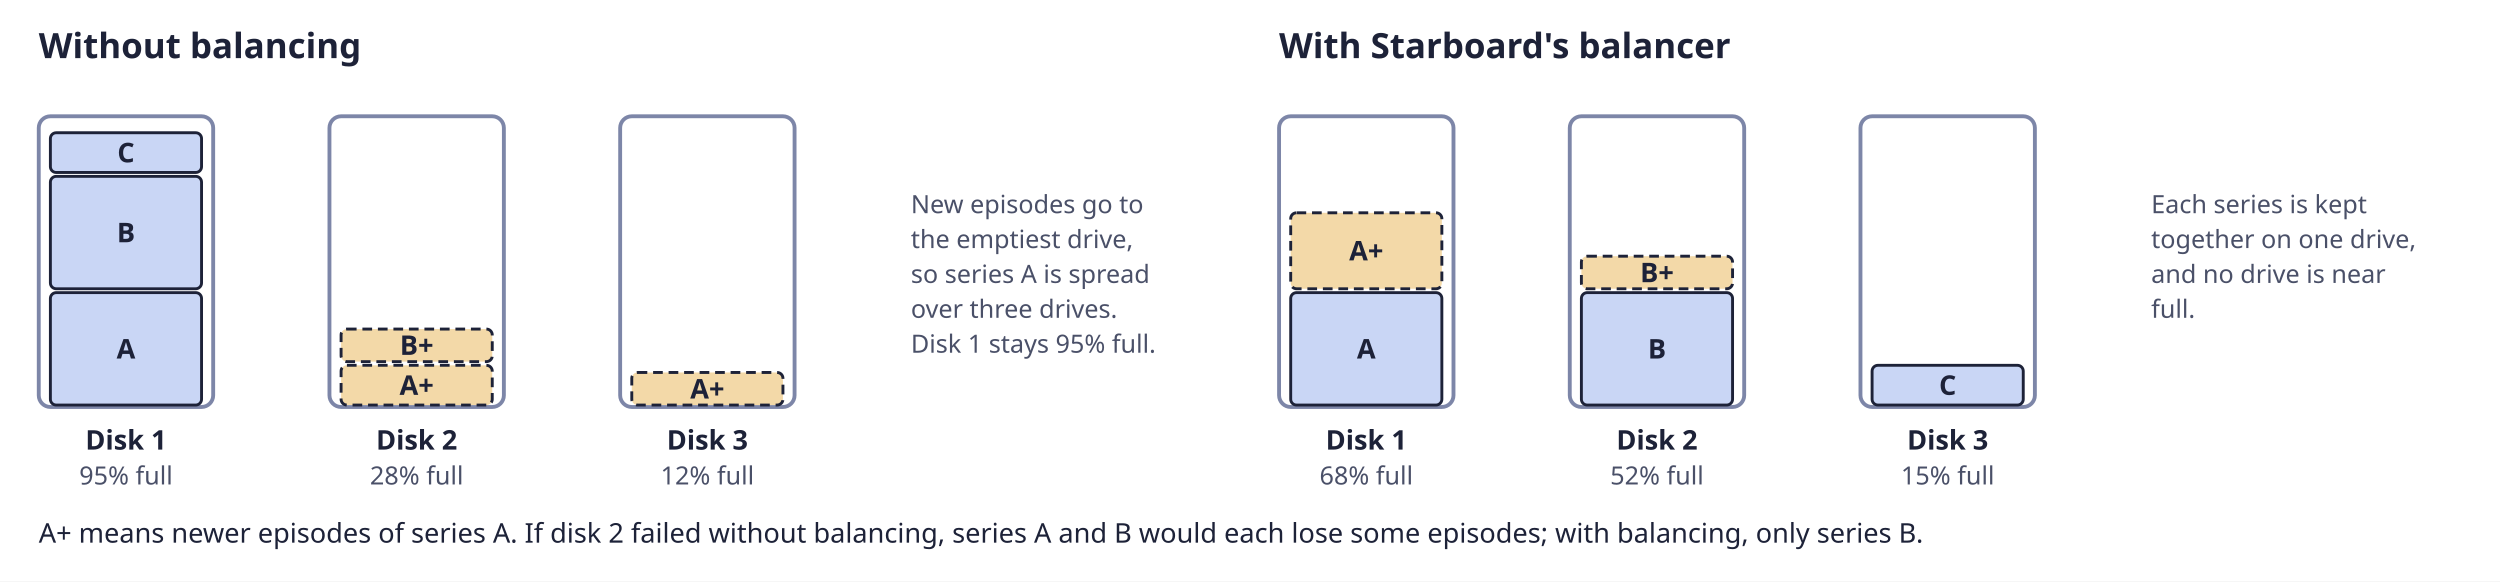
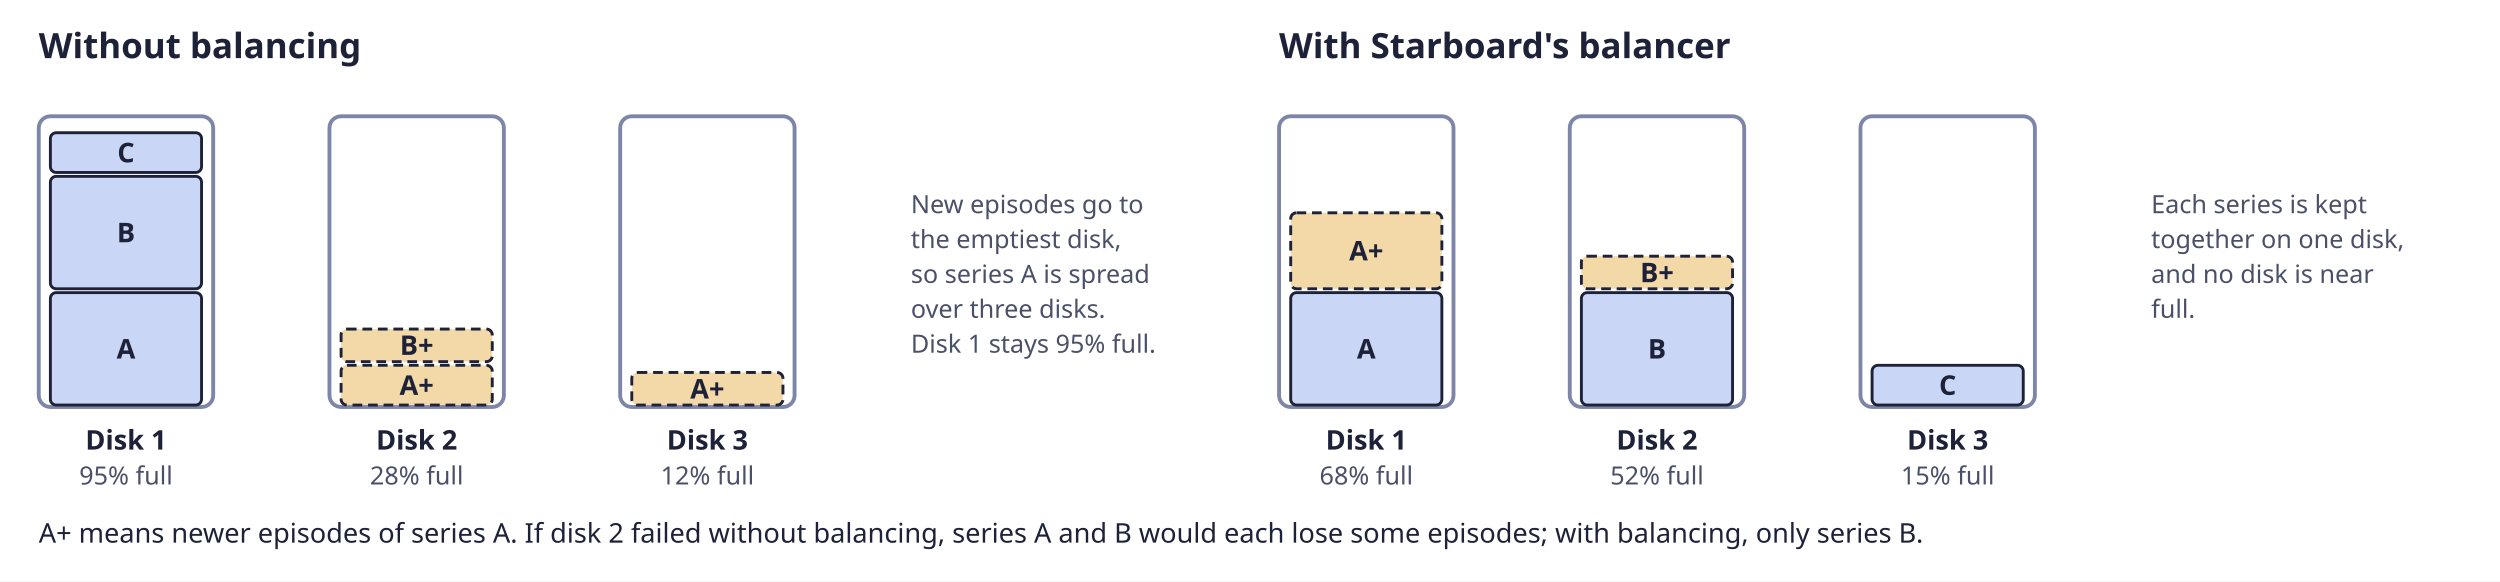
<svg xmlns="http://www.w3.org/2000/svg" viewBox="0 0 1290 300" width="1290" height="300" role="img" aria-labelledby="t d">
  <rect width="1290" height="300" fill="#ffffff" />
  <g font-family="Atkinson Hyperlegible Next, Atkinson Hyperlegible, Verdana, sans-serif" fill="#1d2238">
    <text x="20" y="30" font-size="18" font-weight="700" text-anchor="start" fill="#1d2238">Without balancing</text>
    <text x="660" y="30" font-size="18" font-weight="700" text-anchor="start" fill="#1d2238">With Starboard's balancer</text>
    <rect x="20" y="60" width="90" height="150" fill="none" stroke="#7d86a8" stroke-width="2" rx="6" />
    <rect x="26" y="151.0" width="78" height="58.0" fill="#c9d6f5" stroke="#1d2238" stroke-width="1.5" rx="3" />
    <text x="65.0" y="185.0" font-size="14" font-weight="700" text-anchor="middle" fill="#1d2238">A</text>
    <rect x="26" y="91.0" width="78" height="58.0" fill="#c9d6f5" stroke="#1d2238" stroke-width="1.5" rx="3" />
    <text x="65.0" y="125.0" font-size="14" font-weight="700" text-anchor="middle" fill="#1d2238">B</text>
    <rect x="26" y="68.5" width="78" height="20.5" fill="#c9d6f5" stroke="#1d2238" stroke-width="1.5" rx="3" />
    <text x="65.0" y="83.75" font-size="14" font-weight="700" text-anchor="middle" fill="#1d2238">C</text>
    <text x="65.0" y="232" font-size="14" font-weight="700" text-anchor="middle" fill="#1d2238">Disk 1</text>
    <text x="65.0" y="250" font-size="13" font-weight="400" text-anchor="middle" fill="#4a5068">95% full</text>
    <rect x="170" y="60" width="90" height="150" fill="none" stroke="#7d86a8" stroke-width="2" rx="6" />
    <rect x="176" y="188.5" width="78" height="20.5" fill="#f3d9a8" stroke="#1d2238" stroke-width="1.5" stroke-dasharray="5 3" rx="3" />
    <text x="215.0" y="203.75" font-size="14" font-weight="700" text-anchor="middle" fill="#1d2238">A+</text>
    <rect x="176" y="169.8" width="78" height="16.8" fill="#f3d9a8" stroke="#1d2238" stroke-width="1.5" stroke-dasharray="5 3" rx="3" />
    <text x="215.0" y="183.125" font-size="14" font-weight="700" text-anchor="middle" fill="#1d2238">B+</text>
    <text x="215.0" y="232" font-size="14" font-weight="700" text-anchor="middle" fill="#1d2238">Disk 2</text>
    <text x="215.0" y="250" font-size="13" font-weight="400" text-anchor="middle" fill="#4a5068">28% full</text>
    <rect x="320" y="60" width="90" height="150" fill="none" stroke="#7d86a8" stroke-width="2" rx="6" />
    <rect x="326" y="192.2" width="78" height="16.8" fill="#f3d9a8" stroke="#1d2238" stroke-width="1.5" stroke-dasharray="5 3" rx="3" />
    <text x="365.0" y="205.625" font-size="14" font-weight="700" text-anchor="middle" fill="#1d2238">A+</text>
    <text x="365.0" y="232" font-size="14" font-weight="700" text-anchor="middle" fill="#1d2238">Disk 3</text>
    <text x="365.0" y="250" font-size="13" font-weight="400" text-anchor="middle" fill="#4a5068">12% full</text>
    <rect x="660" y="60" width="90" height="150" fill="none" stroke="#7d86a8" stroke-width="2" rx="6" />
    <rect x="666" y="151.0" width="78" height="58.0" fill="#c9d6f5" stroke="#1d2238" stroke-width="1.5" rx="3" />
    <text x="705.0" y="185.0" font-size="14" font-weight="700" text-anchor="middle" fill="#1d2238">A</text>
    <rect x="666" y="109.8" width="78" height="39.2" fill="#f3d9a8" stroke="#1d2238" stroke-width="1.5" stroke-dasharray="5 3" rx="3" />
    <text x="705.0" y="134.375" font-size="14" font-weight="700" text-anchor="middle" fill="#1d2238">A+</text>
    <text x="705.0" y="232" font-size="14" font-weight="700" text-anchor="middle" fill="#1d2238">Disk 1</text>
    <text x="705.0" y="250" font-size="13" font-weight="400" text-anchor="middle" fill="#4a5068">68% full</text>
    <rect x="810" y="60" width="90" height="150" fill="none" stroke="#7d86a8" stroke-width="2" rx="6" />
    <rect x="816" y="151.0" width="78" height="58.0" fill="#c9d6f5" stroke="#1d2238" stroke-width="1.5" rx="3" />
    <text x="855.0" y="185.0" font-size="14" font-weight="700" text-anchor="middle" fill="#1d2238">B</text>
    <rect x="816" y="132.2" width="78" height="16.8" fill="#f3d9a8" stroke="#1d2238" stroke-width="1.5" stroke-dasharray="5 3" rx="3" />
    <text x="855.0" y="145.625" font-size="14" font-weight="700" text-anchor="middle" fill="#1d2238">B+</text>
    <text x="855.0" y="232" font-size="14" font-weight="700" text-anchor="middle" fill="#1d2238">Disk 2</text>
    <text x="855.0" y="250" font-size="13" font-weight="400" text-anchor="middle" fill="#4a5068">52% full</text>
    <rect x="960" y="60" width="90" height="150" fill="none" stroke="#7d86a8" stroke-width="2" rx="6" />
    <rect x="966" y="188.5" width="78" height="20.5" fill="#c9d6f5" stroke="#1d2238" stroke-width="1.5" rx="3" />
    <text x="1005.0" y="203.75" font-size="14" font-weight="700" text-anchor="middle" fill="#1d2238">C</text>
    <text x="1005.0" y="232" font-size="14" font-weight="700" text-anchor="middle" fill="#1d2238">Disk 3</text>
    <text x="1005.0" y="250" font-size="13" font-weight="400" text-anchor="middle" fill="#4a5068">15% full</text>
    <text x="470" y="110" font-size="13" font-weight="400" text-anchor="start" fill="#4a5068">New episodes go to</text>
-     <text x="470" y="128" font-size="13" font-weight="400" text-anchor="start" fill="#4a5068">the emptiest drive,</text>
+     <text x="470" y="128" font-size="13" font-weight="400" text-anchor="start" fill="#4a5068">the emptiest disk,</text>
    <text x="470" y="146" font-size="13" font-weight="400" text-anchor="start" fill="#4a5068">so series A is spread</text>
-     <text x="470" y="164" font-size="13" font-weight="400" text-anchor="start" fill="#4a5068">over three drives.</text>
+     <text x="470" y="164" font-size="13" font-weight="400" text-anchor="start" fill="#4a5068">over three disks.</text>
    <text x="470" y="182" font-size="13" font-weight="400" text-anchor="start" fill="#4a5068">Disk 1 stays 95% full.</text>
    <text x="1110" y="110" font-size="13" font-weight="400" text-anchor="start" fill="#4a5068">Each series is kept</text>
-     <text x="1110" y="128" font-size="13" font-weight="400" text-anchor="start" fill="#4a5068">together on one drive,</text>
-     <text x="1110" y="146" font-size="13" font-weight="400" text-anchor="start" fill="#4a5068">and no drive is near</text>
+     <text x="1110" y="128" font-size="13" font-weight="400" text-anchor="start" fill="#4a5068">together on one disk,</text>
+     <text x="1110" y="146" font-size="13" font-weight="400" text-anchor="start" fill="#4a5068">and no disk is near</text>
    <text x="1110" y="164" font-size="13" font-weight="400" text-anchor="start" fill="#4a5068">full.</text>
    <text x="20" y="280" font-size="14" font-weight="400" text-anchor="start" fill="#1d2238">A+ means newer episodes of series A. If disk 2 failed without balancing, series A and B would each lose some episodes; with balancing, only series B.</text>
  </g>
</svg>
